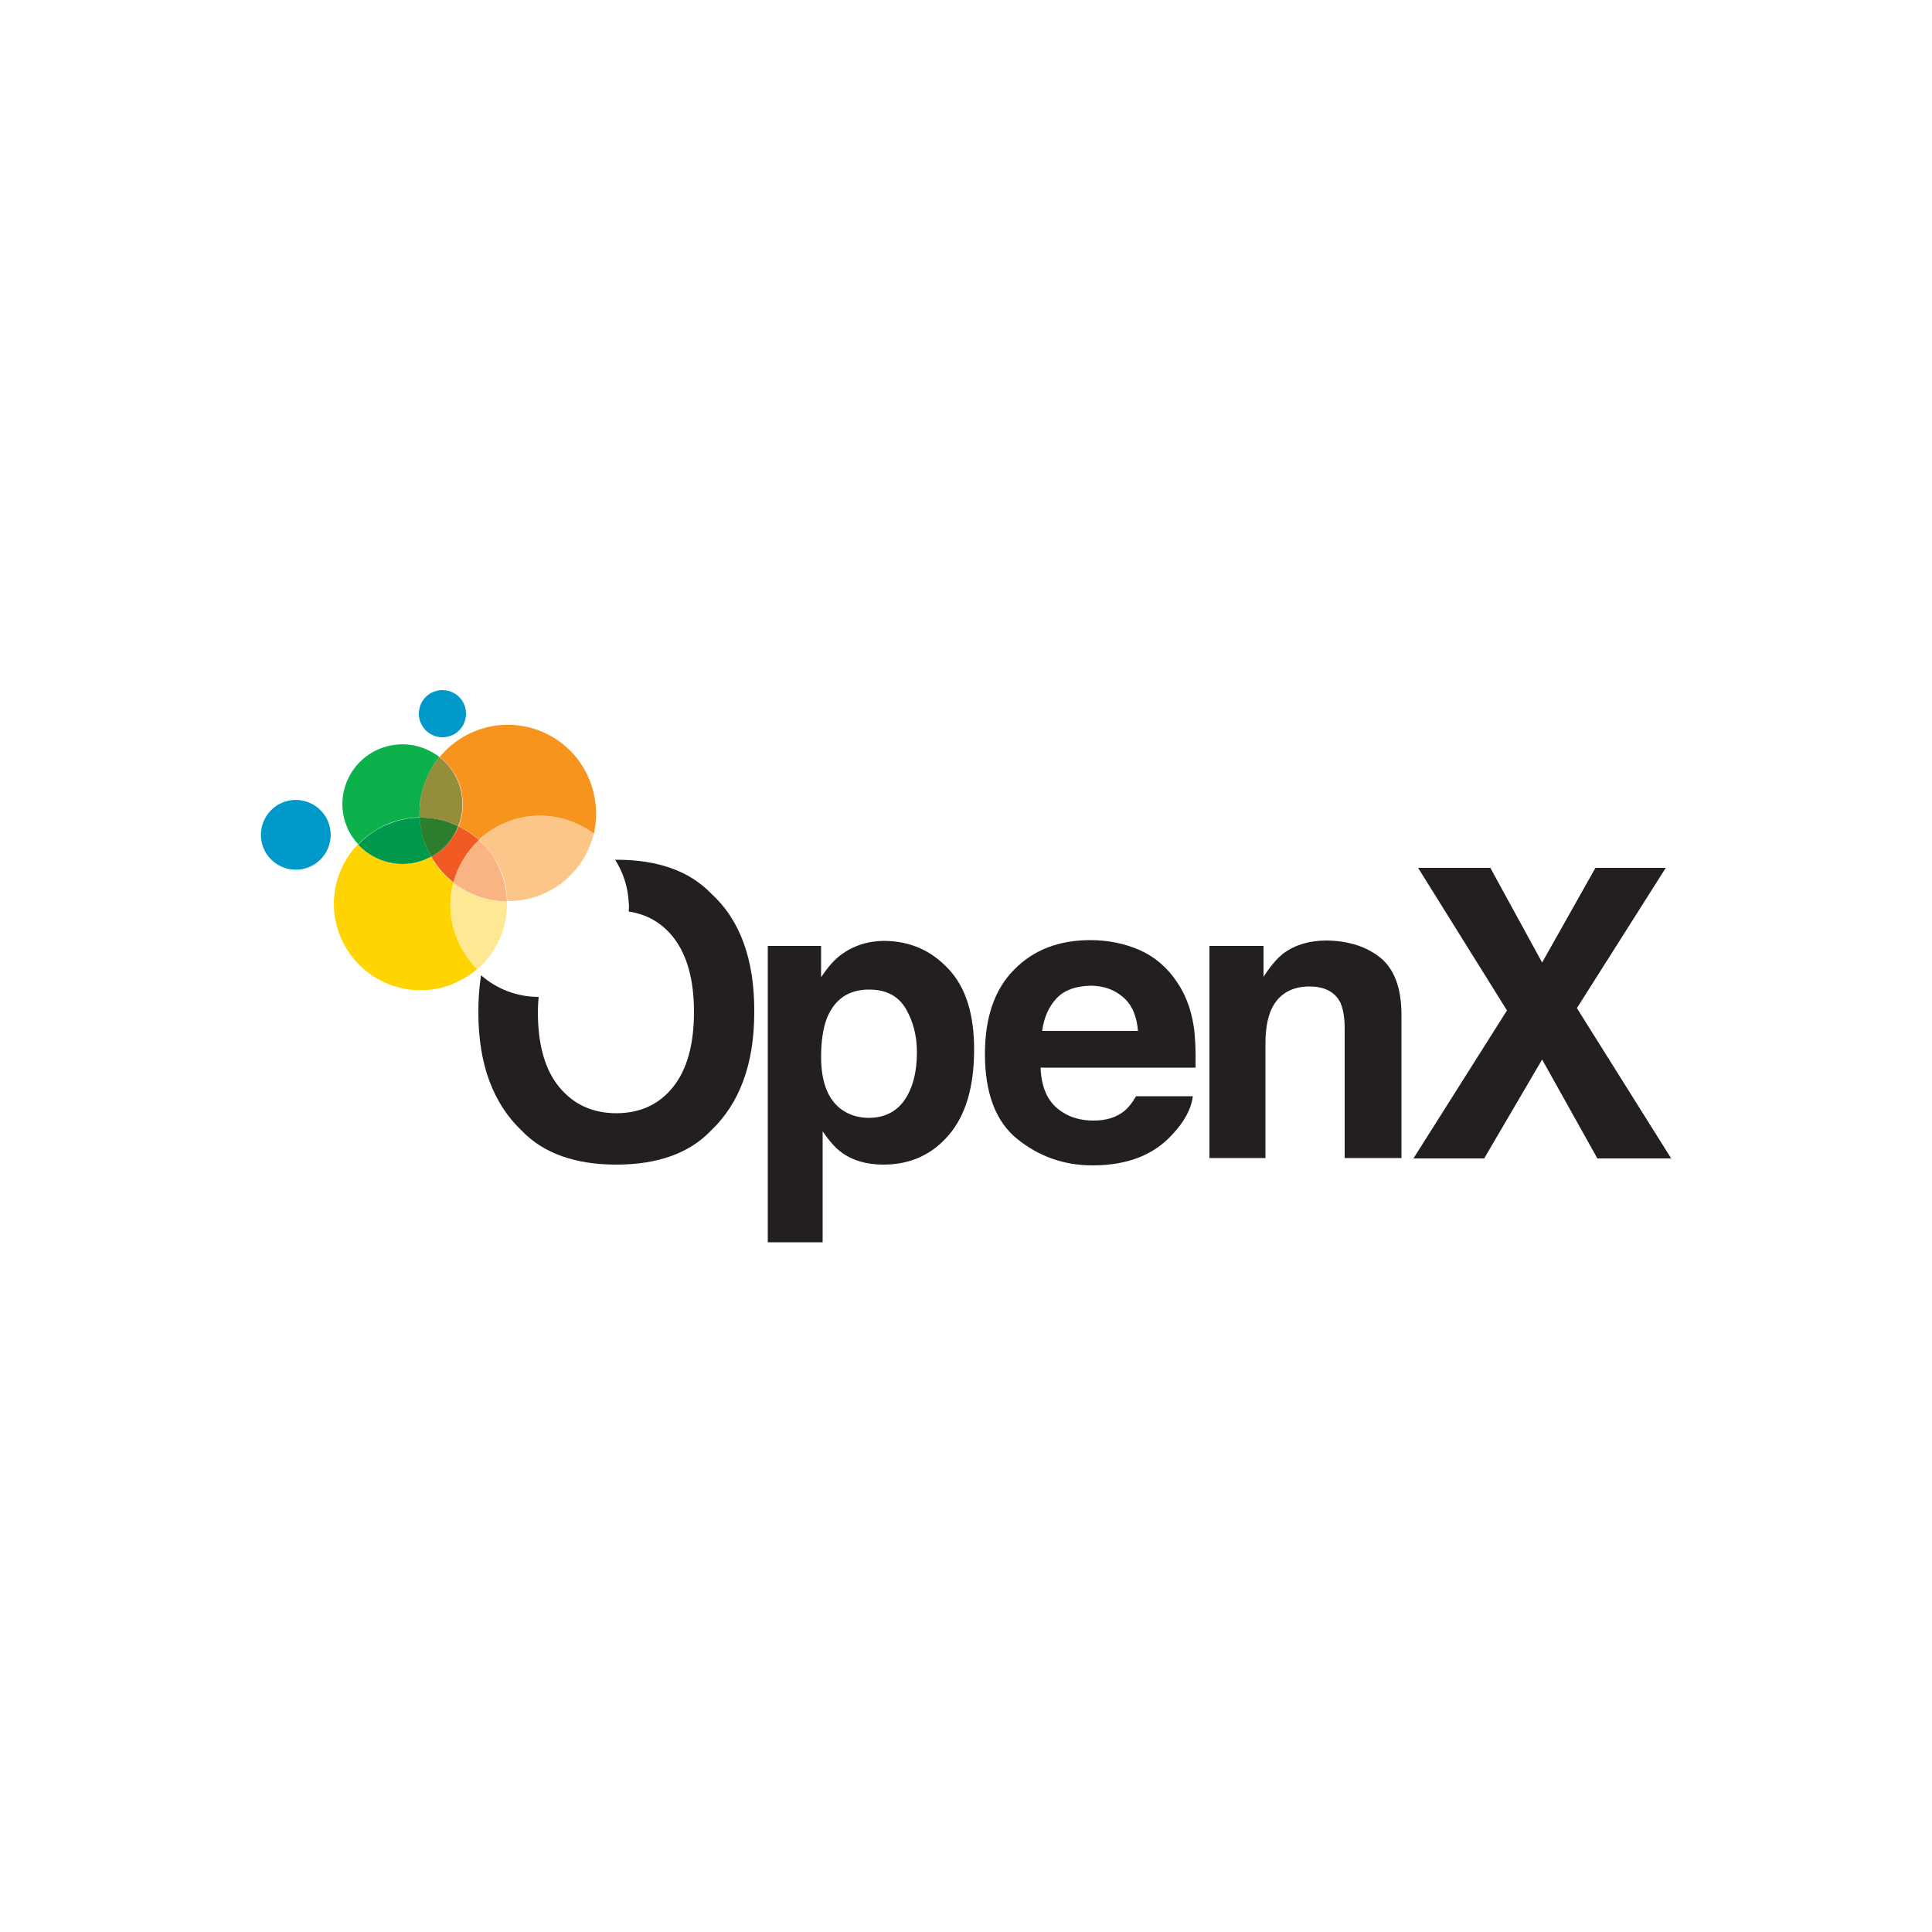
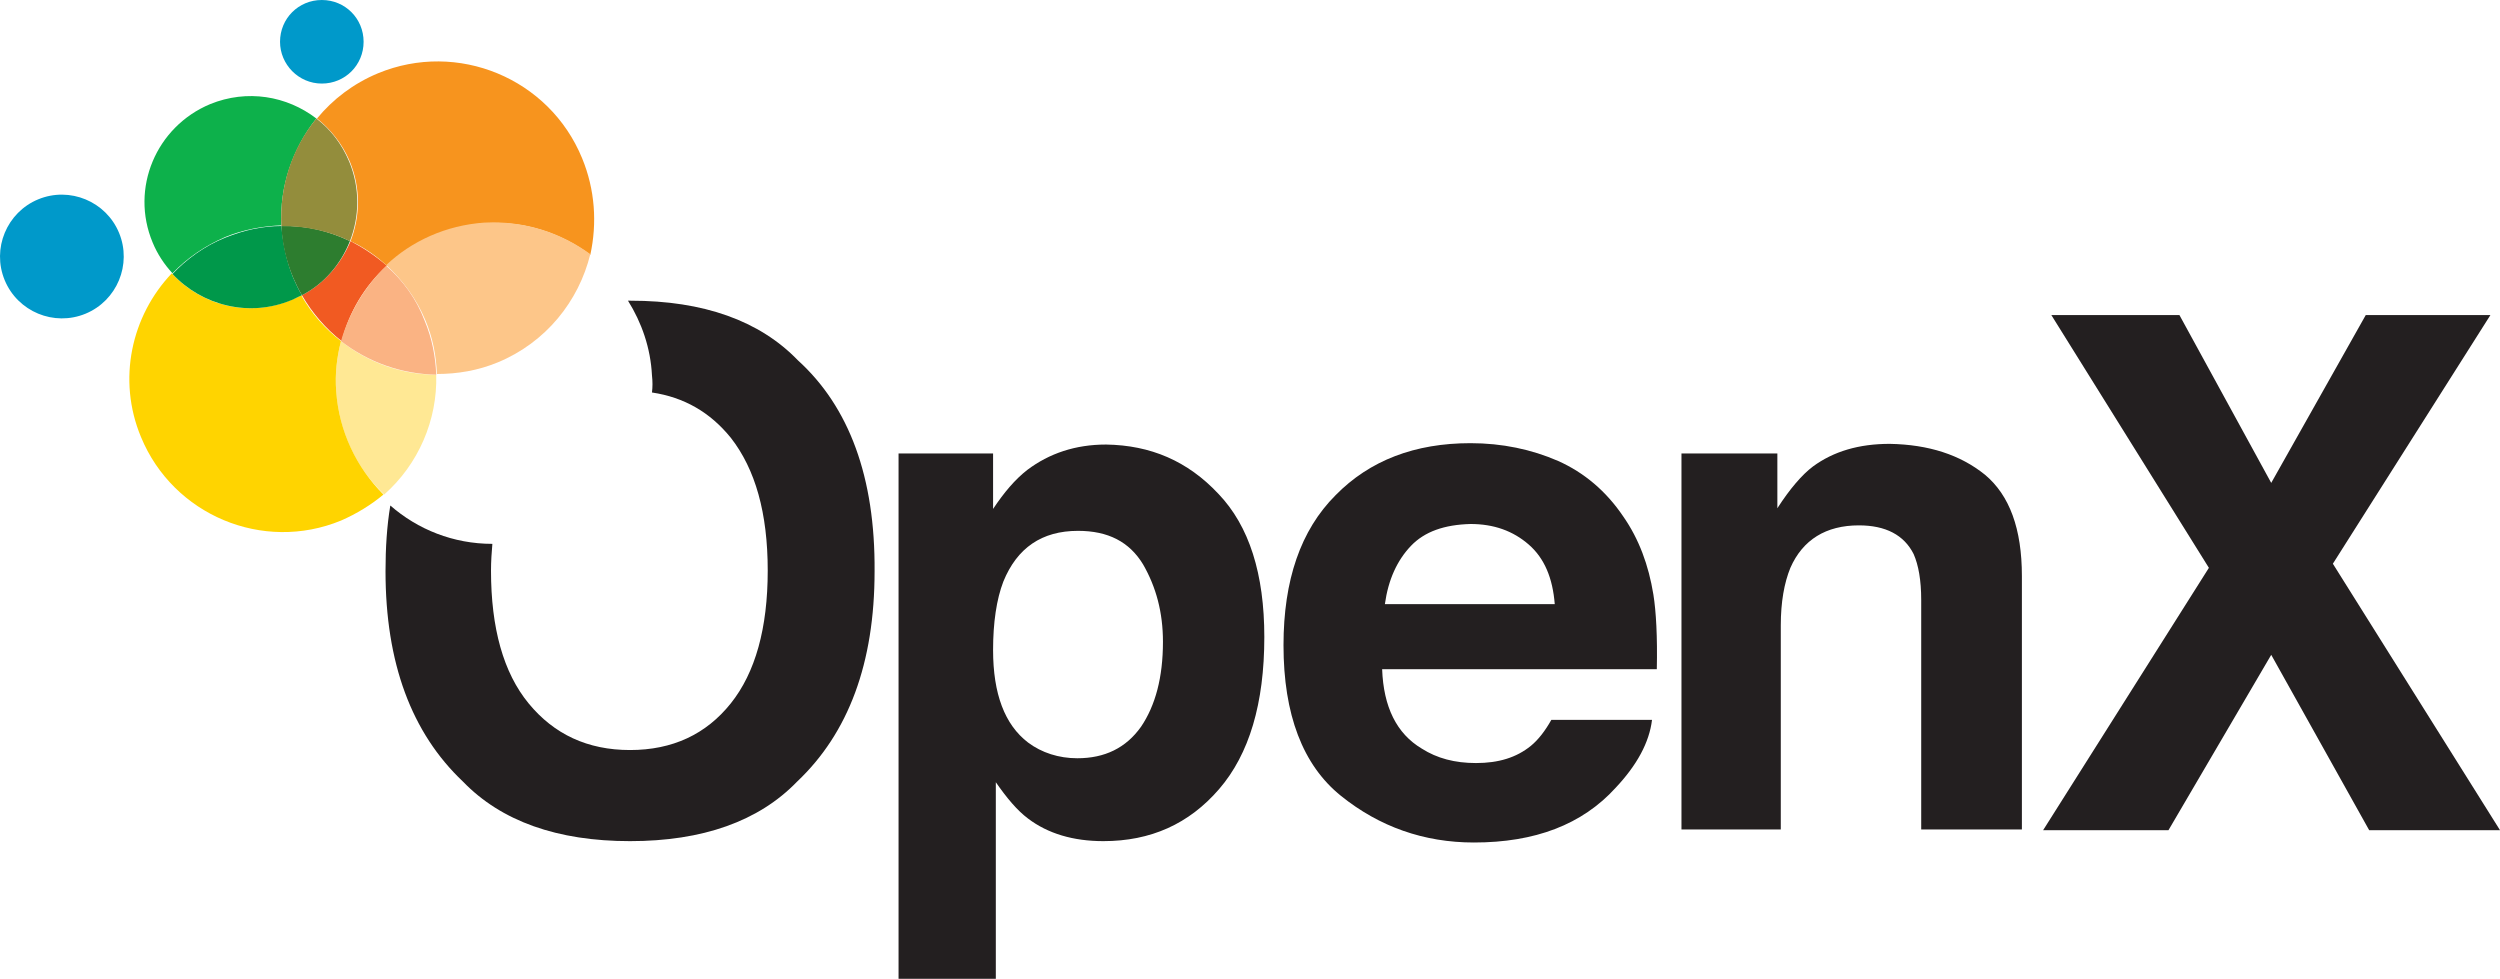
- <svg xmlns="http://www.w3.org/2000/svg" version="1.1" id="Layer_1" x="0px" y="0px" viewBox="0 0 500 500" style="enable-background:new 0 0 500 500;" xml:space="preserve">
+ <svg xmlns="http://www.w3.org/2000/svg" version="1.1" id="Layer_1" x="0px" y="0px" viewBox="67.517 178.6 364.983 142.9 " style="enable-background:new 0 0 500 500;" xml:space="preserve">
  <style type="text/css">
	.st0{fill:#0099CA;}
	.st1{fill:#F15A22;}
	.st2{fill:#FFE894;}
	.st3{fill:#FFD400;}
	.st4{fill:#00984A;}
	.st5{fill:#0DB14B;}
	.st6{fill:#2D7D2F;}
	.st7{fill:#938D3C;}
	.st8{fill:#F7941E;}
	.st9{fill:#FDC689;}
	.st10{fill:#FAB383;}
	.st11{fill:#231F20;}
</style>
  <g id="XMLID_1_">
    <path id="XMLID_3_" class="st0" d="M114.5,190.8c3.4,0,6.1-2.7,6.1-6.1c0-3.4-2.7-6.1-6.1-6.1c-3.4,0-6.1,2.7-6.1,6.1   C108.4,188,111.1,190.8,114.5,190.8z" />
    <path id="XMLID_4_" class="st0" d="M73.1,207.7c-4.6,1.9-6.8,7.2-4.9,11.8c1.9,4.6,7.2,6.8,11.8,4.9c4.6-1.9,6.8-7.2,4.9-11.8   C83,208,77.7,205.8,73.1,207.7z" />
    <path id="XMLID_5_" class="st1" d="M111.6,221.7c1.5,2.6,3.5,4.9,5.8,6.7c1.1-4.3,3.4-8.1,6.6-11c-1.6-1.4-3.4-2.6-5.3-3.6   C117.3,217.1,114.9,220,111.6,221.7z" />
    <path id="XMLID_6_" class="st2" d="M131.2,233.3c-5.1,0-10-1.8-13.9-4.9c-0.6,2.3-0.9,4.8-0.7,7.3c0.4,6,3,11.3,7,15.1   C128.6,246.4,131.4,239.9,131.2,233.3z" />
    <path id="XMLID_7_" class="st3" d="M116.6,235.7c-0.2-2.5,0.1-5,0.7-7.3c-2.3-1.8-4.3-4-5.8-6.7c-0.5,0.3-1,0.5-1.5,0.7   c-6.2,2.6-13.1,0.8-17.4-3.9c-5.9,6.2-8,15.5-4.5,23.9c4.7,11.4,17.8,16.9,29.2,12.2c2.3-1,4.4-2.3,6.2-3.8   C119.6,246.9,117,241.6,116.6,235.7z" />
    <path id="XMLID_8_" class="st4" d="M110.1,222.4c0.5-0.2,1-0.5,1.5-0.7c-0.5-0.8-0.9-1.7-1.3-2.6c-1-2.5-1.5-5-1.7-7.5   c-2.7,0-5.5,0.6-8.2,1.7c-3,1.2-5.6,3.1-7.7,5.3C97,223.2,103.9,225,110.1,222.4z" />
    <path id="XMLID_9_" class="st5" d="M113.7,195.9c-4.3-3.3-10.1-4.3-15.5-2.1c-7.9,3.3-11.7,12.3-8.4,20.2c0.7,1.7,1.7,3.2,2.9,4.5   c2.1-2.2,4.7-4,7.7-5.3c2.7-1.1,5.5-1.6,8.2-1.7C108.3,205.9,110.2,200.3,113.7,195.9z" />
    <path id="XMLID_10_" class="st6" d="M118.6,213.8c-3.1-1.5-6.5-2.3-10-2.2c0.1,2.5,0.7,5.1,1.7,7.5c0.4,0.9,0.8,1.8,1.3,2.6   C114.9,220,117.3,217.1,118.6,213.8z" />
    <path id="XMLID_11_" class="st7" d="M118.5,202.2c-1.1-2.6-2.7-4.7-4.8-6.3c-3.6,4.4-5.4,10-5.1,15.7c3.5,0,6.9,0.7,10,2.2   C120,210.2,120.1,206.1,118.5,202.2z" />
    <path id="XMLID_12_" class="st8" d="M152.5,201.7c-4.8-11.7-18.2-17.2-29.8-12.4c-3.6,1.5-6.6,3.8-8.9,6.6c2,1.6,3.7,3.7,4.8,6.3   c1.6,3.9,1.5,8,0.1,11.6c1.9,0.9,3.7,2.1,5.3,3.6c3.8-3.5,8.8-5.8,14.3-6.2c5.7-0.4,11.1,1.4,15.4,4.6   C154.7,211.2,154.4,206.3,152.5,201.7z" />
    <path id="XMLID_13_" class="st9" d="M138.2,211.1c-5.6,0.4-10.6,2.7-14.3,6.2c2.4,2.2,4.4,4.9,5.7,8c1.1,2.6,1.6,5.2,1.7,7.9   c3,0,6-0.5,8.9-1.7c7-2.9,11.8-8.9,13.5-15.8C149.3,212.5,144,210.8,138.2,211.1z" />
    <path id="XMLID_14_" class="st10" d="M123.9,217.4c-3.1,3-5.4,6.8-6.6,11c4,3.1,8.8,4.8,13.9,4.9c-0.1-2.6-0.6-5.3-1.7-7.9   C128.3,222.2,126.3,219.5,123.9,217.4z" />
    <path id="XMLID_15_" class="st11" d="M184,231.2c-5.6-5.8-13.8-8.7-24.4-8.7c-0.1,0-0.3,0-0.4,0c2,3.2,3.3,6.9,3.5,10.9   c0.1,0.9,0.1,1.7,0,2.5c4.7,0.7,8.5,2.9,11.5,6.6c3.6,4.6,5.4,11,5.4,19.4c0,8.4-1.8,14.9-5.4,19.4c-3.6,4.5-8.5,6.8-14.7,6.8   c-6.2,0-11.1-2.3-14.8-6.8c-3.7-4.5-5.5-11-5.5-19.4c0-1.4,0.1-2.7,0.2-3.9c-5.7,0-10.9-2.1-14.9-5.6c-0.5,3-0.7,6.2-0.7,9.6   c0,13.4,3.8,23.6,11.3,30.7c5.6,5.8,13.8,8.7,24.4,8.7c10.6,0,18.8-2.9,24.4-8.7c7.5-7.1,11.3-17.3,11.3-30.7   C195.3,248.3,191.5,238,184,231.2z" />
    <path id="XMLID_18_" class="st11" d="M245.4,250.7c4.5,4.7,6.7,11.7,6.7,20.9c0,9.7-2.2,17.1-6.6,22.2c-4.4,5.1-10,7.6-16.9,7.6   c-4.4,0-8.1-1.1-11-3.3c-1.6-1.2-3.1-3-4.7-5.3v28.7h-14.2v-76.7h13.8v8.1c1.6-2.4,3.2-4.3,5-5.7c3.2-2.4,7-3.7,11.5-3.7   C235.5,243.6,240.9,245.9,245.4,250.7z M234.4,261c-2-3.3-5.1-4.9-9.5-4.9c-5.3,0-8.9,2.5-10.9,7.4c-1,2.6-1.5,6-1.5,10   c0,6.4,1.7,10.9,5.1,13.5c2,1.5,4.5,2.3,7.2,2.3c4,0,7.1-1.5,9.3-4.6c2.1-3.1,3.2-7.2,3.2-12.4C237.3,268,236.3,264.3,234.4,261z" />
    <path id="XMLID_21_" class="st11" d="M295,245.9c3.8,1.7,7,4.4,9.5,8.1c2.3,3.3,3.7,7.1,4.4,11.4c0.4,2.5,0.6,6.2,0.5,10.9h-40.1   c0.2,5.5,2.1,9.4,5.8,11.6c2.2,1.4,4.8,2.1,7.9,2.1c3.3,0,5.9-0.8,8-2.5c1.1-0.9,2.1-2.2,3-3.8h14.7c-0.4,3.3-2.2,6.6-5.3,9.9   c-4.9,5.4-11.8,8-20.7,8c-7.3,0-13.8-2.3-19.4-6.8c-5.6-4.5-8.4-11.9-8.4-22c0-9.5,2.5-16.8,7.6-21.9c5-5.1,11.6-7.6,19.7-7.6   C286.8,243.3,291.1,244.2,295,245.9z M273.5,258.3c-2,2.1-3.3,4.9-3.8,8.5h24.8c-0.3-3.8-1.5-6.7-3.8-8.7c-2.3-2-5.1-3-8.5-3   C278.4,255.2,275.5,256.2,273.5,258.3z" />
    <path id="XMLID_22_" class="st11" d="M357.3,247.9c3.6,3,5.4,7.9,5.4,14.8v37H348v-33.5c0-2.9-0.4-5.1-1.1-6.7   c-1.4-2.8-4.1-4.2-8-4.2c-4.8,0-8.2,2.1-10,6.2c-0.9,2.2-1.4,5-1.4,8.4v29.8H313v-54.9H327v8c1.8-2.8,3.6-4.9,5.2-6.1   c3-2.2,6.7-3.3,11.2-3.3C349.1,243.5,353.7,245,357.3,247.9z" />
-     <polygon id="XMLID_23_" class="st11" points="384.1,299.8 365.8,299.8 390,261.5 367,224.6 385.7,224.6 399.1,249.1 412.9,224.6    431.1,224.6 408.1,260.9 432.5,299.8 413.4,299.8 399.1,274.2  " />
+     <polygon id="XMLID_23_" class="st11" points="384.1,299.8 365.8,299.8 390,261.5 367,224.6 385.7,224.6 399.1,249.1 412.9,224.6   431.1,224.6 408.1,260.9 432.5,299.8 413.4,299.8 399.1,274.2  " />
  </g>
</svg>
